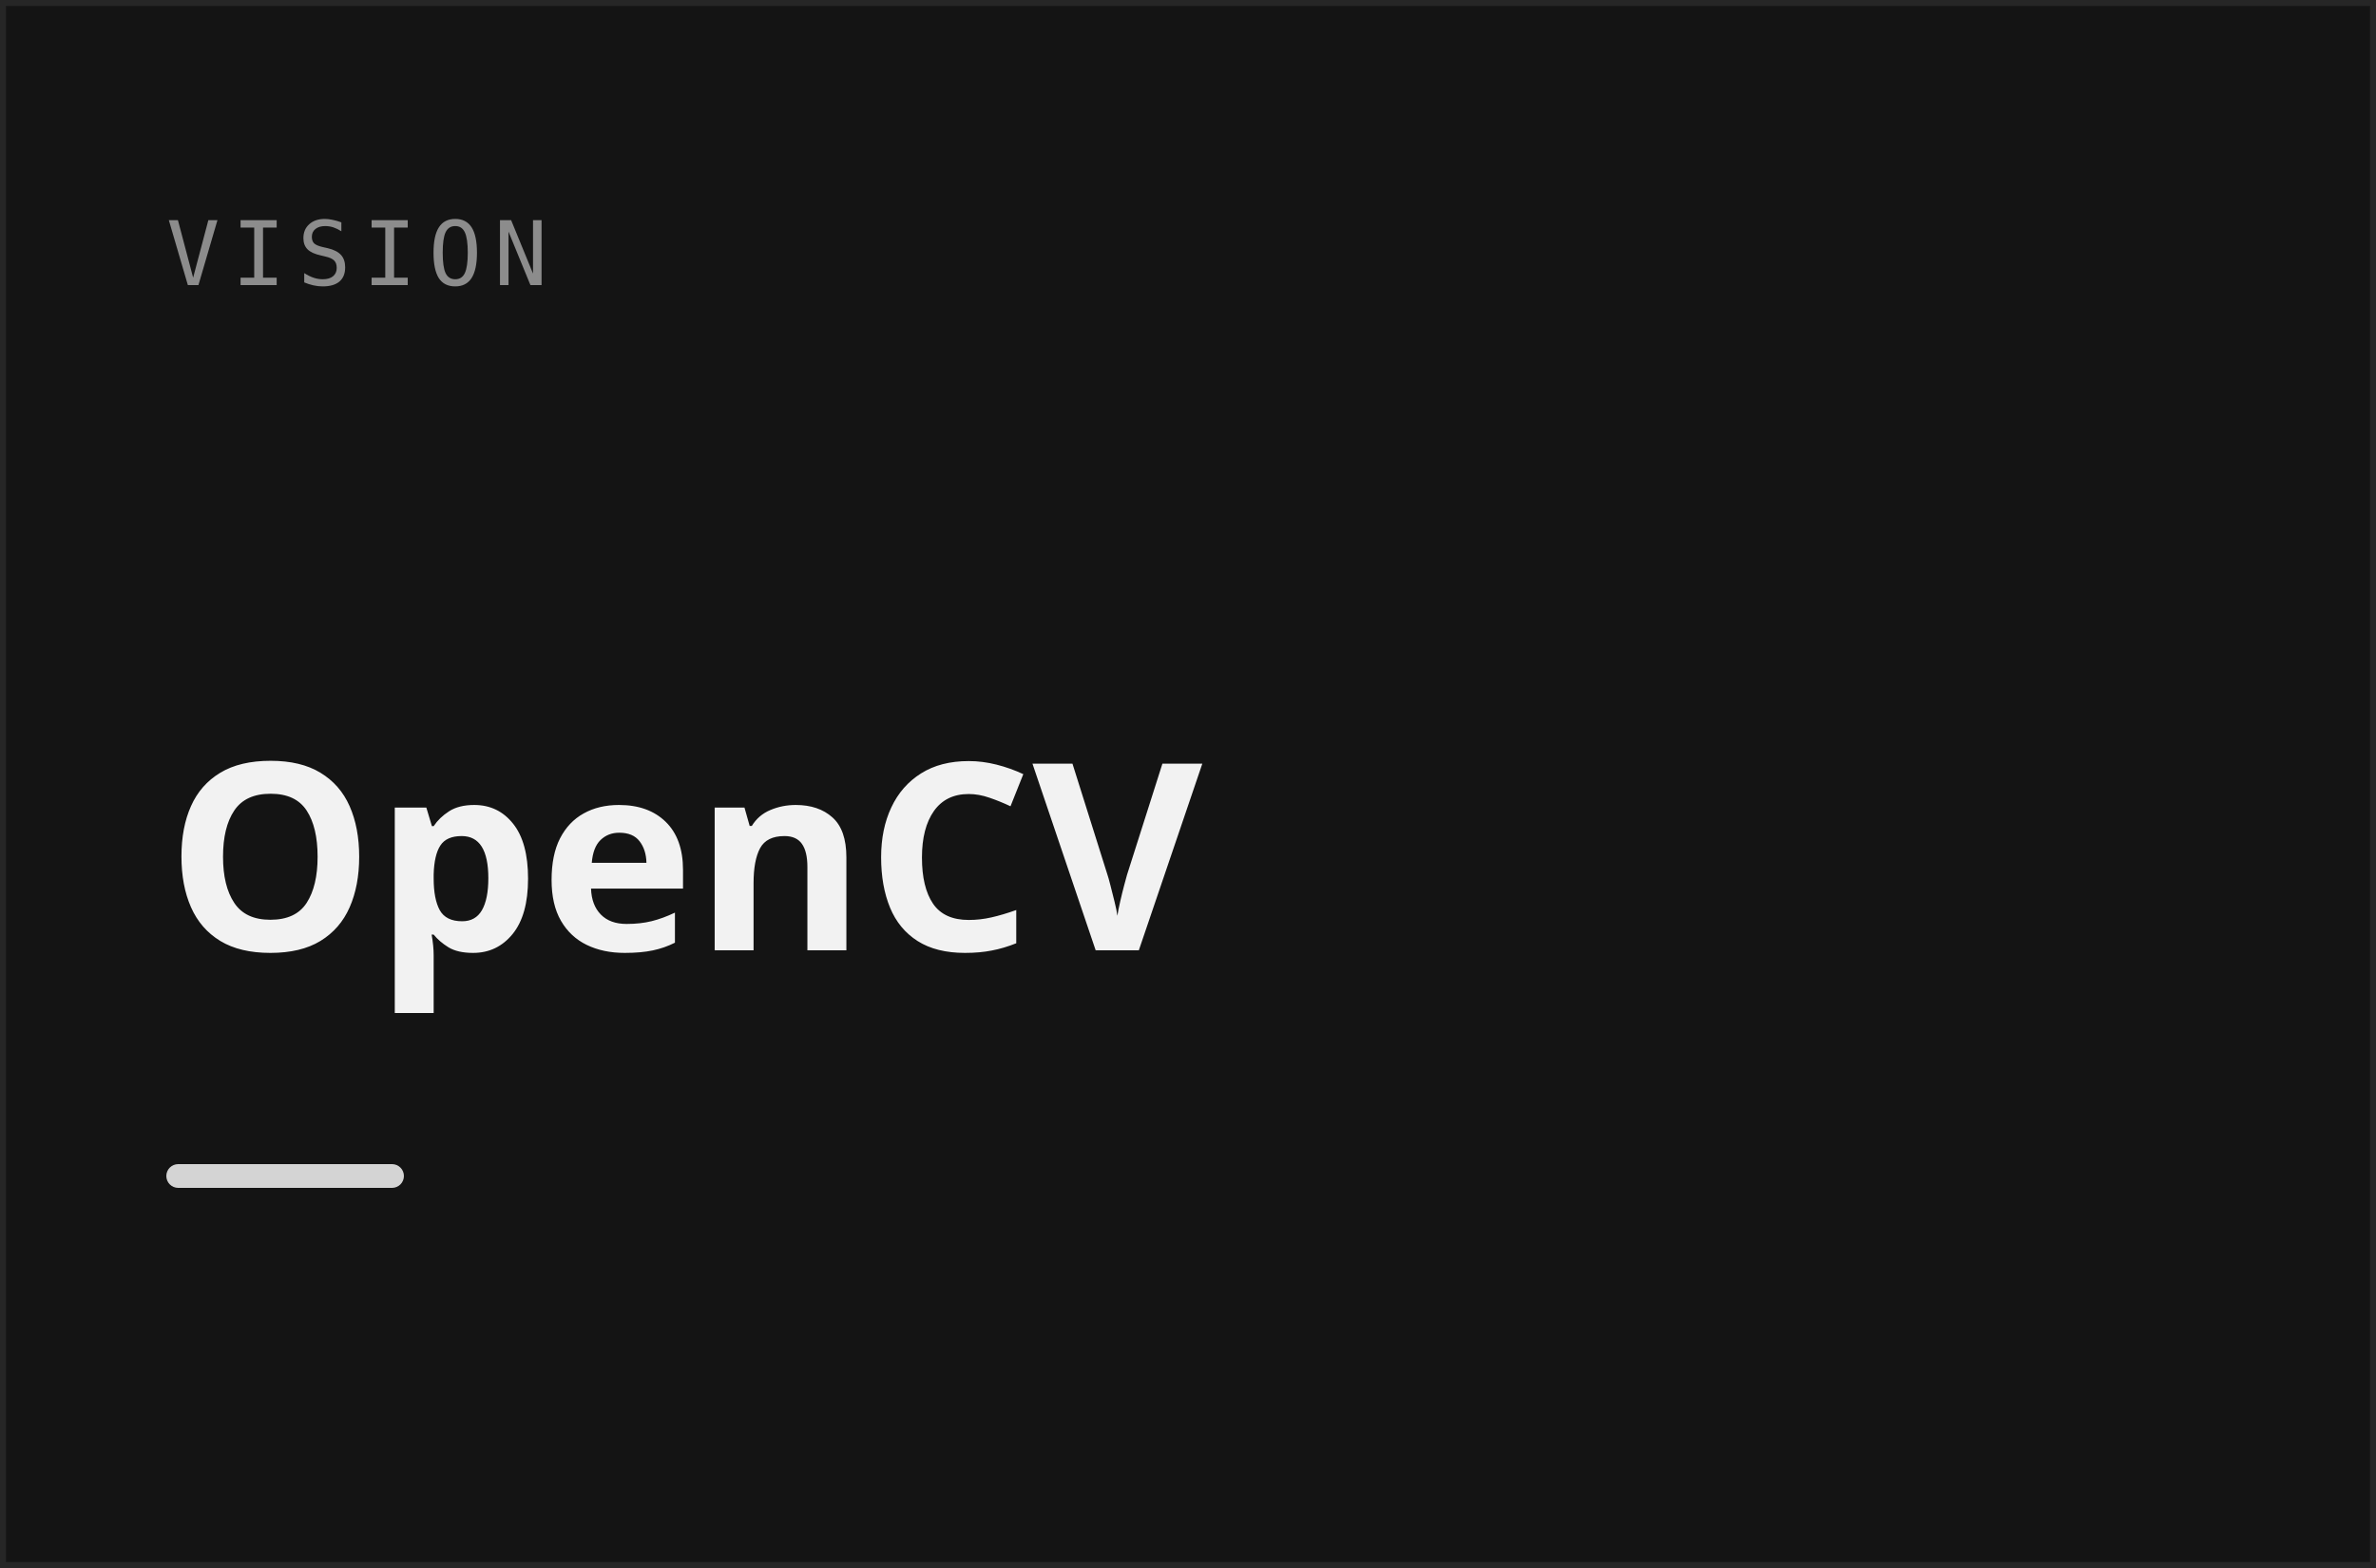
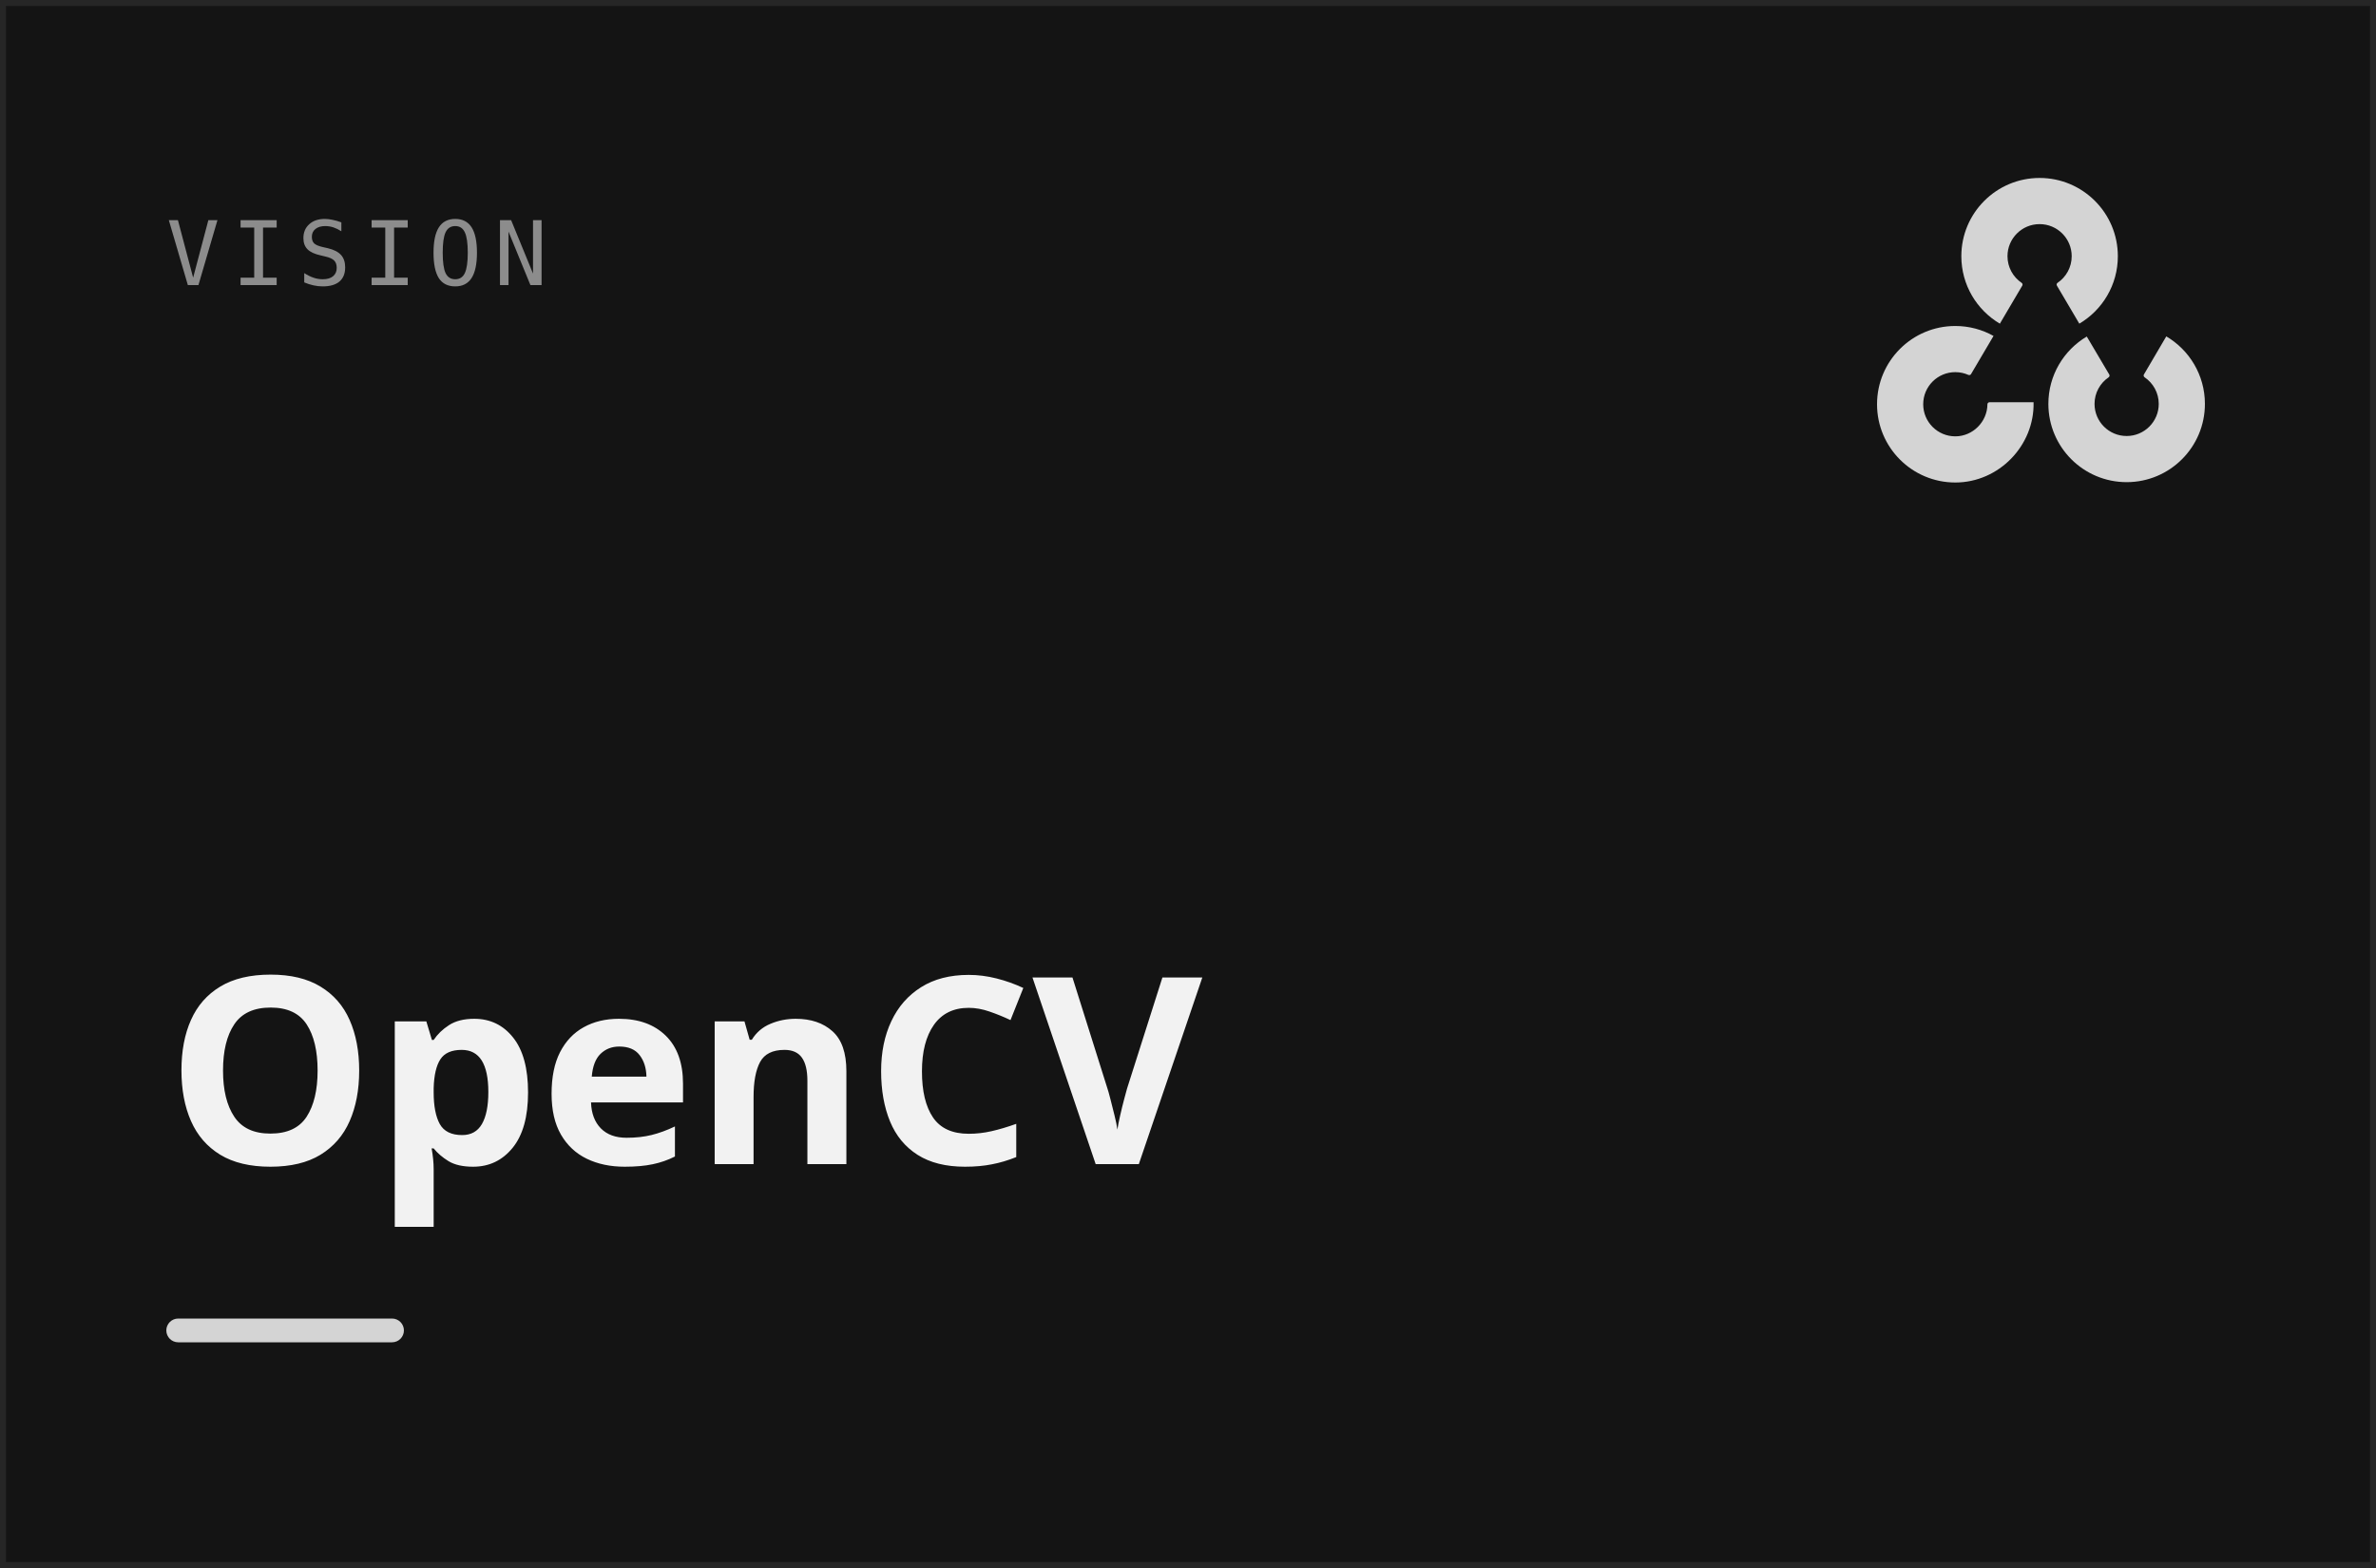
<svg xmlns="http://www.w3.org/2000/svg" width="400" height="264" viewBox="0 0 400 264">
  <rect width="400" height="264" fill="#141414" />
  <rect x="0.5" y="0.5" width="399" height="263" fill="none" stroke="#262626" />
  <text x="28" y="48" font-family="ui-monospace,Menlo,monospace" font-size="15" fill="#8c8c8c" letter-spacing="2">VISION</text>
-   <text x="28" y="160" font-family="ui-sans-serif,system-ui,sans-serif" font-weight="700" font-size="44" fill="#f2f2f2">OpenCV</text>
-   <rect x="28" y="196" width="40" height="4" rx="2" fill="#d4d4d4" />
+   <g transform="translate(316 28) scale(2.3)">
+     <path d="M11.899.853C8.735.853 6.17 3.417 6.17 6.582c0 2.102 1.132 3.94 2.82 4.937l1.641-2.785c.041-.07.018-.159-.05-.205-.623-.423-1.033-1.137-1.033-1.947 0-1.298 1.052-2.35 2.35-2.35 1.298 0 2.35 1.052 2.35 2.35 0 .81-.409 1.524-1.033 1.947-.067.045-.091.135-.05.205l1.641 2.785c1.688-.997 2.82-2.835 2.82-4.937 0-3.164-2.565-5.729-5.729-5.729zm-6.17 10.837C2.565 11.689 0 14.254 0 17.418c0 3.164 2.565 5.729 5.729 5.729 3.18 0 5.807-2.7 5.728-5.876H8.231c-.085 0-.151.072-.152.156-.008 1.266-1.064 2.341-2.35 2.341-1.298 0-2.35-1.052-2.35-2.35 0-1.298 1.052-2.35 2.35-2.35.34 0 .663.072.955.202.071.032.157.008.196-.059l1.646-2.793c-.827-.464-1.782-.728-2.797-.728zm15.442.761l-1.637 2.788c-.041.07-.017.159.05.205.624.422 1.035 1.135 1.036 1.945.002 1.298-1.048 2.352-2.346 2.354-1.298.002-2.352-1.048-2.354-2.346-.002-.81.407-1.525 1.029-1.949.067-.046.09-.135.049-.205l-1.646-2.782c-1.686 1-2.815 2.839-2.811 4.941.006 3.164 2.575 5.725 5.739 5.719 3.164-.005 5.725-2.575 5.719-5.739-.004-2.102-1.139-3.938-2.828-4.932z" fill="#d4d4d4" />
+   </g>
+   <text x="28" y="196" font-family="ui-sans-serif,system-ui,sans-serif" font-weight="700" font-size="44" fill="#f2f2f2">OpenCV</text>
+   <rect x="28" y="222" width="40" height="4" rx="2" fill="#d4d4d4" />
</svg>
